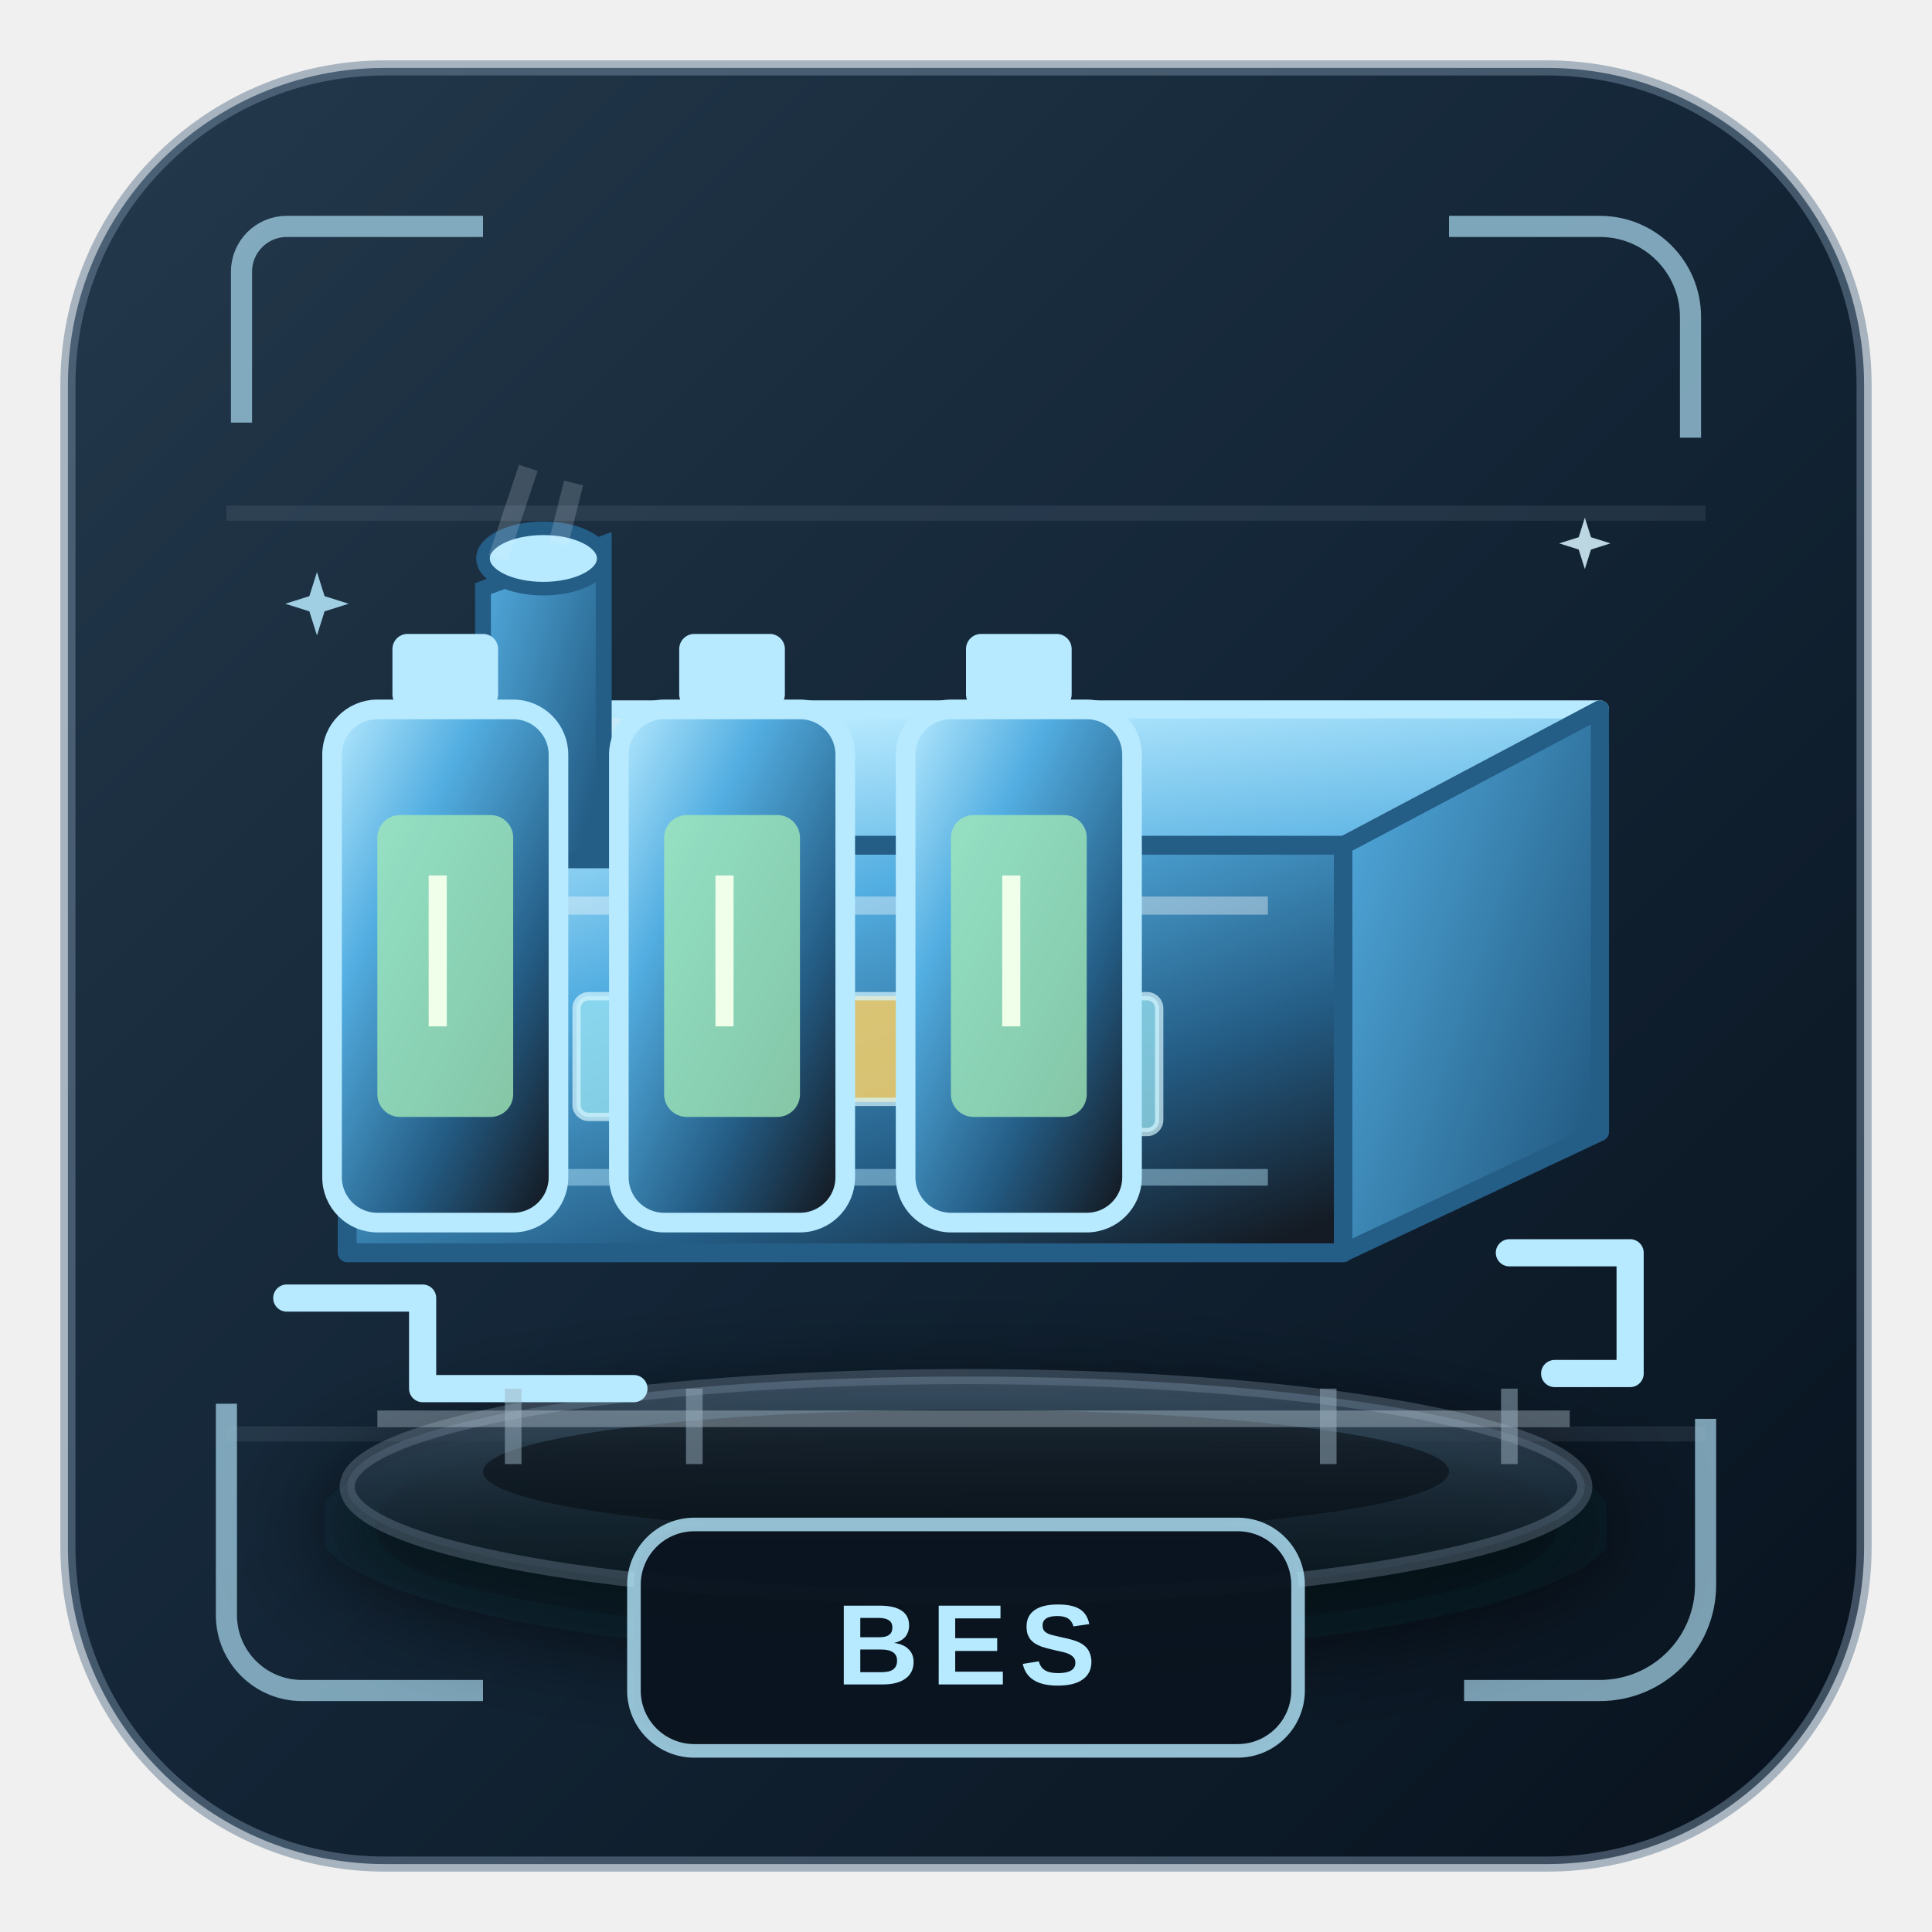
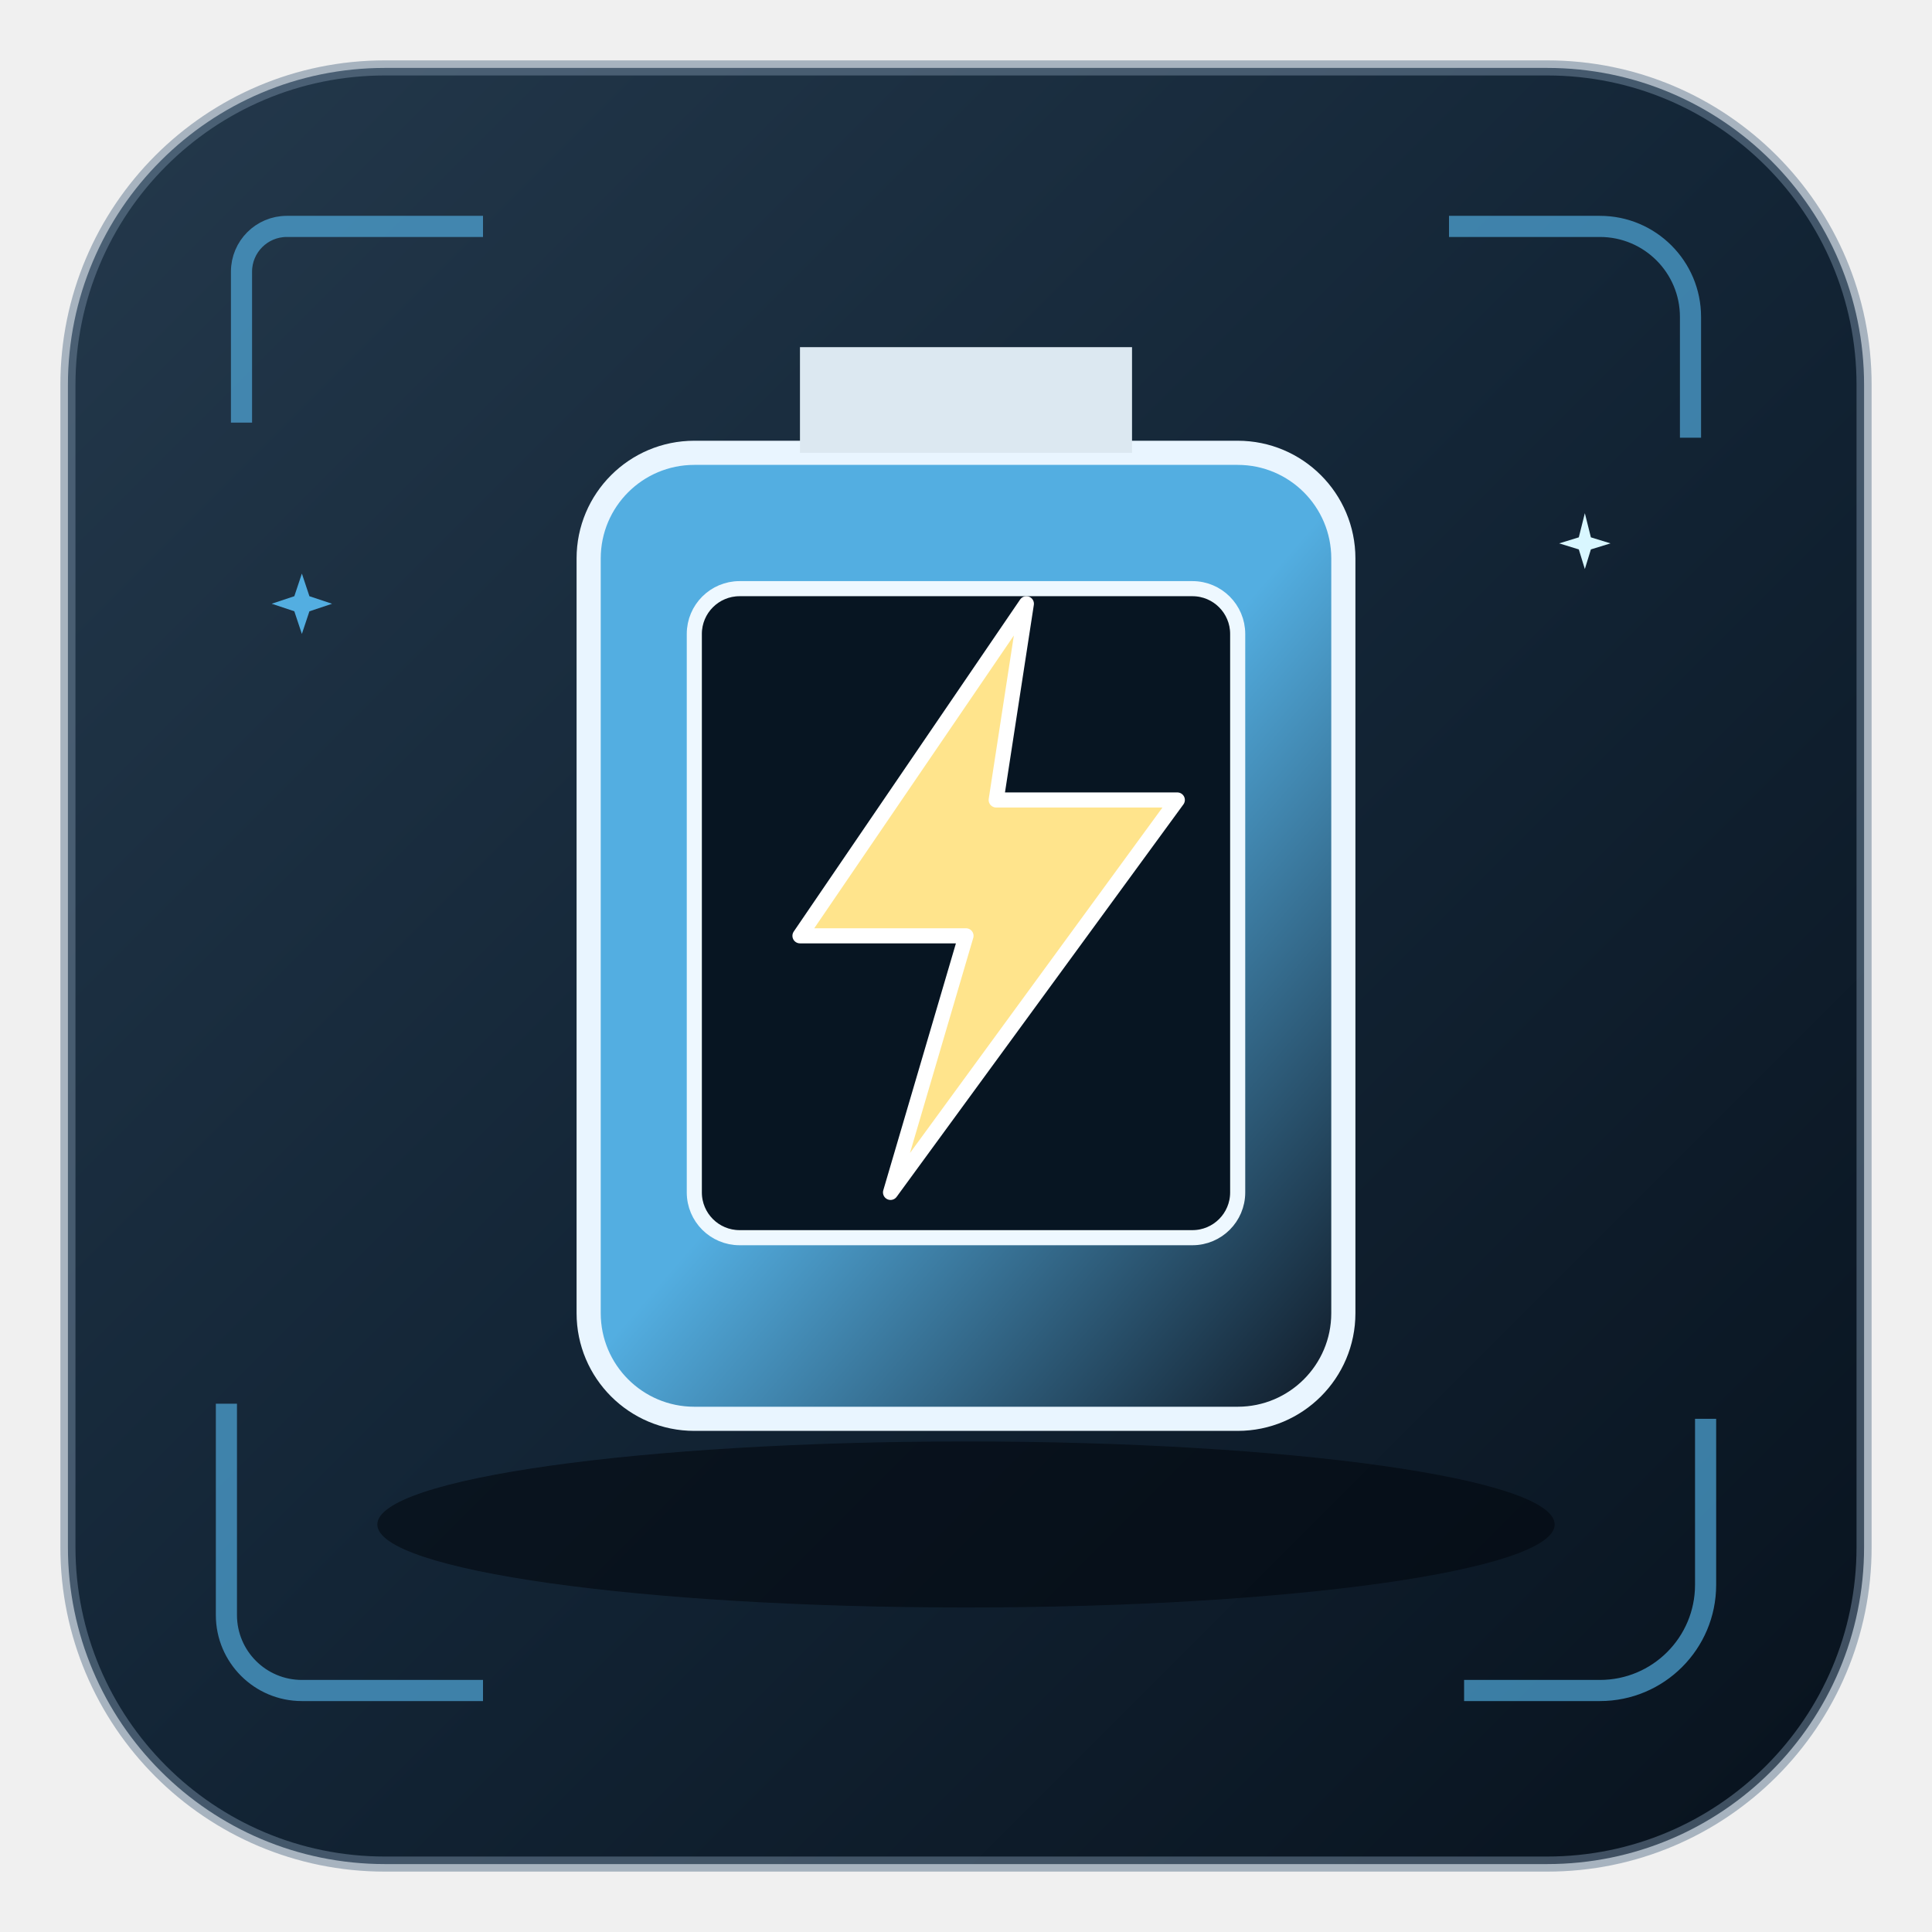
- <svg xmlns="http://www.w3.org/2000/svg" width="128" height="128" viewBox="0 0 128 128" role="img" aria-labelledby="omega-battery-energy-storage-plant-title omega-battery-energy-storage-plant-desc" data-omega-icon-kind="factory" data-omega-icon-id="BATTERY_ENERGY_STORAGE_PLANT">
+ <svg xmlns="http://www.w3.org/2000/svg" width="128" height="128" viewBox="0 0 128 128" role="img" aria-labelledby="omega-battery-energy-storage-plant-title omega-battery-energy-storage-plant-desc" data-omega-icon-kind="factory" data-omega-icon-id="BATTERY_ENERGY_STORAGE_PLANT" data-omega-icon-motif="battery">
  <defs>
-     <linearGradient id="omega-battery-energy-storage-plant-bg" x1="0" y1="0" x2="1" y2="1">
+     <linearGradient id="battery-energy-storage-plant-bg" x1="0" y1="0" x2="1" y2="1">
      <stop offset="0" stop-color="#24394c" />
      <stop offset=".5" stop-color="#132536" />
      <stop offset="1" stop-color="#08121d" />
    </linearGradient>
-     <linearGradient id="omega-battery-energy-storage-plant-metal" x1="0" y1="0" x2=".9" y2="1">
-       <stop offset="0" stop-color="#b7eaff" />
-       <stop offset=".32" stop-color="#53aee1" />
-       <stop offset=".7" stop-color="#245d86" />
-       <stop offset="1" stop-color="#141b24" />
+     <linearGradient id="battery-energy-storage-plant-accent" x1="0" y1="0" x2=".9" y2="1">
+       <stop offset="0" stop-color="#53aee1" />
+       <stop offset=".52" stop-color="#53aee1" />
+       <stop offset="1" stop-color="#142332" />
    </linearGradient>
-     <linearGradient id="omega-battery-energy-storage-plant-top" x1="0" y1="0" x2="1" y2="1">
-       <stop offset="0" stop-color="#ffffff" stop-opacity=".9" />
-       <stop offset=".22" stop-color="#b7eaff" />
-       <stop offset="1" stop-color="#53aee1" />
-     </linearGradient>
-     <linearGradient id="omega-battery-energy-storage-plant-side" x1="0" y1="0" x2="1" y2=".7">
-       <stop offset="0" stop-color="#53aee1" />
-       <stop offset="1" stop-color="#245d86" />
-     </linearGradient>
-     <linearGradient id="omega-battery-energy-storage-plant-floor" x1="0" y1="0" x2="0" y2="1">
-       <stop offset="0" stop-color="#41576b" stop-opacity=".85" />
-       <stop offset="1" stop-color="#172534" stop-opacity=".25" />
-     </linearGradient>
-     <filter id="omega-battery-energy-storage-plant-shadow" x="-40%" y="-40%" width="180%" height="200%">
-       <feGaussianBlur stdDeviation="3.1" />
-     </filter>
  </defs>
-   <rect x="4.5" y="4.5" width="119" height="119" rx="21" fill="url(#omega-battery-energy-storage-plant-bg)" stroke="#6b8297" stroke-opacity=".55" stroke-width="1" />
-   <path d="M16 28V18a3 3 0 0 1 3-3h13M96 15h10a6 6 0 0 1 6 6v8M15 93v14a5 5 0 0 0 5 5h12M97 112h9a7 7 0 0 0 7-7V94" fill="none" stroke="#b7eaff" stroke-opacity=".65" stroke-width="1.4" />
-   <path d="M15 34H113M15 95H113" stroke="#a5bac8" stroke-opacity=".11" />
-   <ellipse cx="64" cy="101" rx="43" ry="8.8" fill="#02070d" opacity=".7" filter="url(#omega-battery-energy-storage-plant-shadow)" />
-   <ellipse cx="64" cy="98.5" rx="41" ry="7.3" fill="url(#omega-battery-energy-storage-plant-floor)" stroke="#75889a" stroke-opacity=".38" />
-   <ellipse cx="64" cy="97.5" rx="32" ry="4.1" fill="#030a10" opacity=".52" />
-   <g stroke-linejoin="round">
-     <path d="M23 56 40 47 106 47 89 56Z" fill="url(#omega-battery-energy-storage-plant-top)" stroke="#b7eaff" stroke-width="1.2" />
-     <path d="M23 56 89 56 89 83 23 83Z" fill="url(#omega-battery-energy-storage-plant-metal)" stroke="#245d86" stroke-width="1.25" />
-     <path d="M89 56 106 47 106 75 89 83Z" fill="url(#omega-battery-energy-storage-plant-side)" stroke="#245d86" stroke-width="1.2" />
-     <path d="M28 60H84" stroke="#fff" stroke-opacity=".38" stroke-width="1.2" />
-     <path d="M28 78H84" stroke="#b7eaff" stroke-opacity=".45" stroke-width="1.1" />
+   <rect x="4.5" y="4.5" width="119" height="119" rx="21" fill="url(#battery-energy-storage-plant-bg)" stroke="#6b8297" stroke-opacity=".55" />
+   <path d="M16 28V18a3 3 0 0 1 3-3h13M96 15h10a6 6 0 0 1 6 6v8M15 93v14a5 5 0 0 0 5 5h12M97 112h9a7 7 0 0 0 7-7V94" fill="none" stroke="#53aee1" stroke-opacity=".68" stroke-width="1.4" />
+   <ellipse cx="64" cy="101" rx="39" ry="5.5" fill="#02070d" opacity=".58" />
+   <g stroke-linecap="round" stroke-linejoin="round">
+     <rect x="39" y="30" width="50" height="64" rx="7" fill="url(#battery-energy-storage-plant-accent)" stroke="#e9f5ff" stroke-width="1.6" />
+     <path d="M53 23H75V30H53Z" fill="#dce8f1" />
+     <rect x="46" y="39" width="36" height="43" rx="3" fill="#071522" stroke="#eef8ff" />
+     <path d="M68 40 53 62H64L59 79 78 53H66Z" fill="#ffe48c" stroke="#fff" />
  </g>
-   <rect x="30.0" y="64" width="5" height="7" rx=".8" fill="#e6c96f" fill-opacity=".92" stroke="#d7f7ff" stroke-opacity=".7" stroke-width=".55" />
-   <rect x="38.2" y="66" width="6" height="8" rx=".8" fill="#9be4f3" fill-opacity=".75" stroke="#d7f7ff" stroke-opacity=".7" stroke-width=".55" />
-   <rect x="46.3" y="64" width="5" height="9" rx=".8" fill="#9be4f3" fill-opacity=".75" stroke="#d7f7ff" stroke-opacity=".7" stroke-width=".55" />
-   <rect x="54.5" y="66" width="6" height="7" rx=".8" fill="#e6c96f" fill-opacity=".92" stroke="#d7f7ff" stroke-opacity=".7" stroke-width=".55" />
-   <rect x="62.7" y="64" width="5" height="8" rx=".8" fill="#9be4f3" fill-opacity=".75" stroke="#d7f7ff" stroke-opacity=".7" stroke-width=".55" />
-   <rect x="70.8" y="66" width="6" height="9" rx=".8" fill="#9be4f3" fill-opacity=".75" stroke="#d7f7ff" stroke-opacity=".7" stroke-width=".55" />
-   <path d="M32 57V39L40 36V57Z" fill="url(#omega-battery-energy-storage-plant-side)" stroke="#245d86" stroke-width="1.05" />
-   <ellipse cx="36" cy="37" rx="4" ry="2" fill="#b7eaff" stroke="#245d86" stroke-width=".9" />
-   <path d="M33 37l2-6M37 36l1-4" stroke="#e7f3fb" stroke-opacity=".18" stroke-width="1.3" />
-   <rect x="22" y="47" width="15" height="34" rx="3" fill="url(#omega-battery-energy-storage-plant-metal)" stroke="#b7eaff" stroke-width="1.3" />
-   <rect x="26" y="42" width="7" height="5" rx="1" fill="#b7eaff" />
-   <rect x="25" y="54" width="9" height="20" rx="1.5" fill="#a0e7b8" opacity=".8" />
-   <path d="M29 58V68" stroke="#efffea" stroke-width="1.2" />
-   <rect x="41" y="47" width="15" height="34" rx="3" fill="url(#omega-battery-energy-storage-plant-metal)" stroke="#b7eaff" stroke-width="1.3" />
-   <rect x="45" y="42" width="7" height="5" rx="1" fill="#b7eaff" />
-   <rect x="44" y="54" width="9" height="20" rx="1.5" fill="#a0e7b8" opacity=".8" />
-   <path d="M48 58V68" stroke="#efffea" stroke-width="1.2" />
-   <rect x="60" y="47" width="15" height="34" rx="3" fill="url(#omega-battery-energy-storage-plant-metal)" stroke="#b7eaff" stroke-width="1.3" />
-   <rect x="64" y="42" width="7" height="5" rx="1" fill="#b7eaff" />
-   <rect x="63" y="54" width="9" height="20" rx="1.5" fill="#a0e7b8" opacity=".8" />
-   <path d="M67 58V68" stroke="#efffea" stroke-width="1.2" />
-   <path d="M19 86H28V92H42M100 83H108V91H103" fill="none" stroke="#b7eaff" stroke-width="1.8" stroke-linecap="round" stroke-linejoin="round" />
-   <path d="M25 94H104" stroke="#d2e3ed" stroke-opacity=".35" stroke-width="1.1" />
-   <path d="M34 92V97M46 92V97M88 92V97M100 92V97" stroke="#9eb4c4" stroke-opacity=".5" stroke-width="1.1" />
-   <rect x="42" y="101" width="44" height="15" rx="4" fill="#0a1420" fill-opacity=".95" stroke="#b7eaff" stroke-opacity=".8" stroke-width=".9" />
-   <text x="64" y="111.6" text-anchor="middle" font-family="Arial,Helvetica,sans-serif" font-size="7.6" font-weight="800" letter-spacing=".8" fill="#b7eaff">BES</text>
-   <path d="M21 37.9L21.504 39.496 23.1 40 21.504 40.504 21 42.1 20.496 40.504 18.9 40 20.496 39.496Z" fill="#b7eaff" opacity=".85" />
-   <path d="M105 34.3L105.408 35.592 106.7 36 105.408 36.408 105 37.7 104.592 36.408 103.3 36 104.592 35.592Z" fill="#d9f7ff" opacity=".85" />
+   <path d="M20 38 20.5 39.5 22 40 20.5 40.5 20 42 19.5 40.5 18 40 19.5 39.5Z" fill="#53aee1" />
+   <path d="M105 34 105.4 35.6 106.7 36 105.4 36.4 105 37.7 104.6 36.4 103.3 36 104.6 35.6Z" fill="#d9f7ff" />
</svg>
